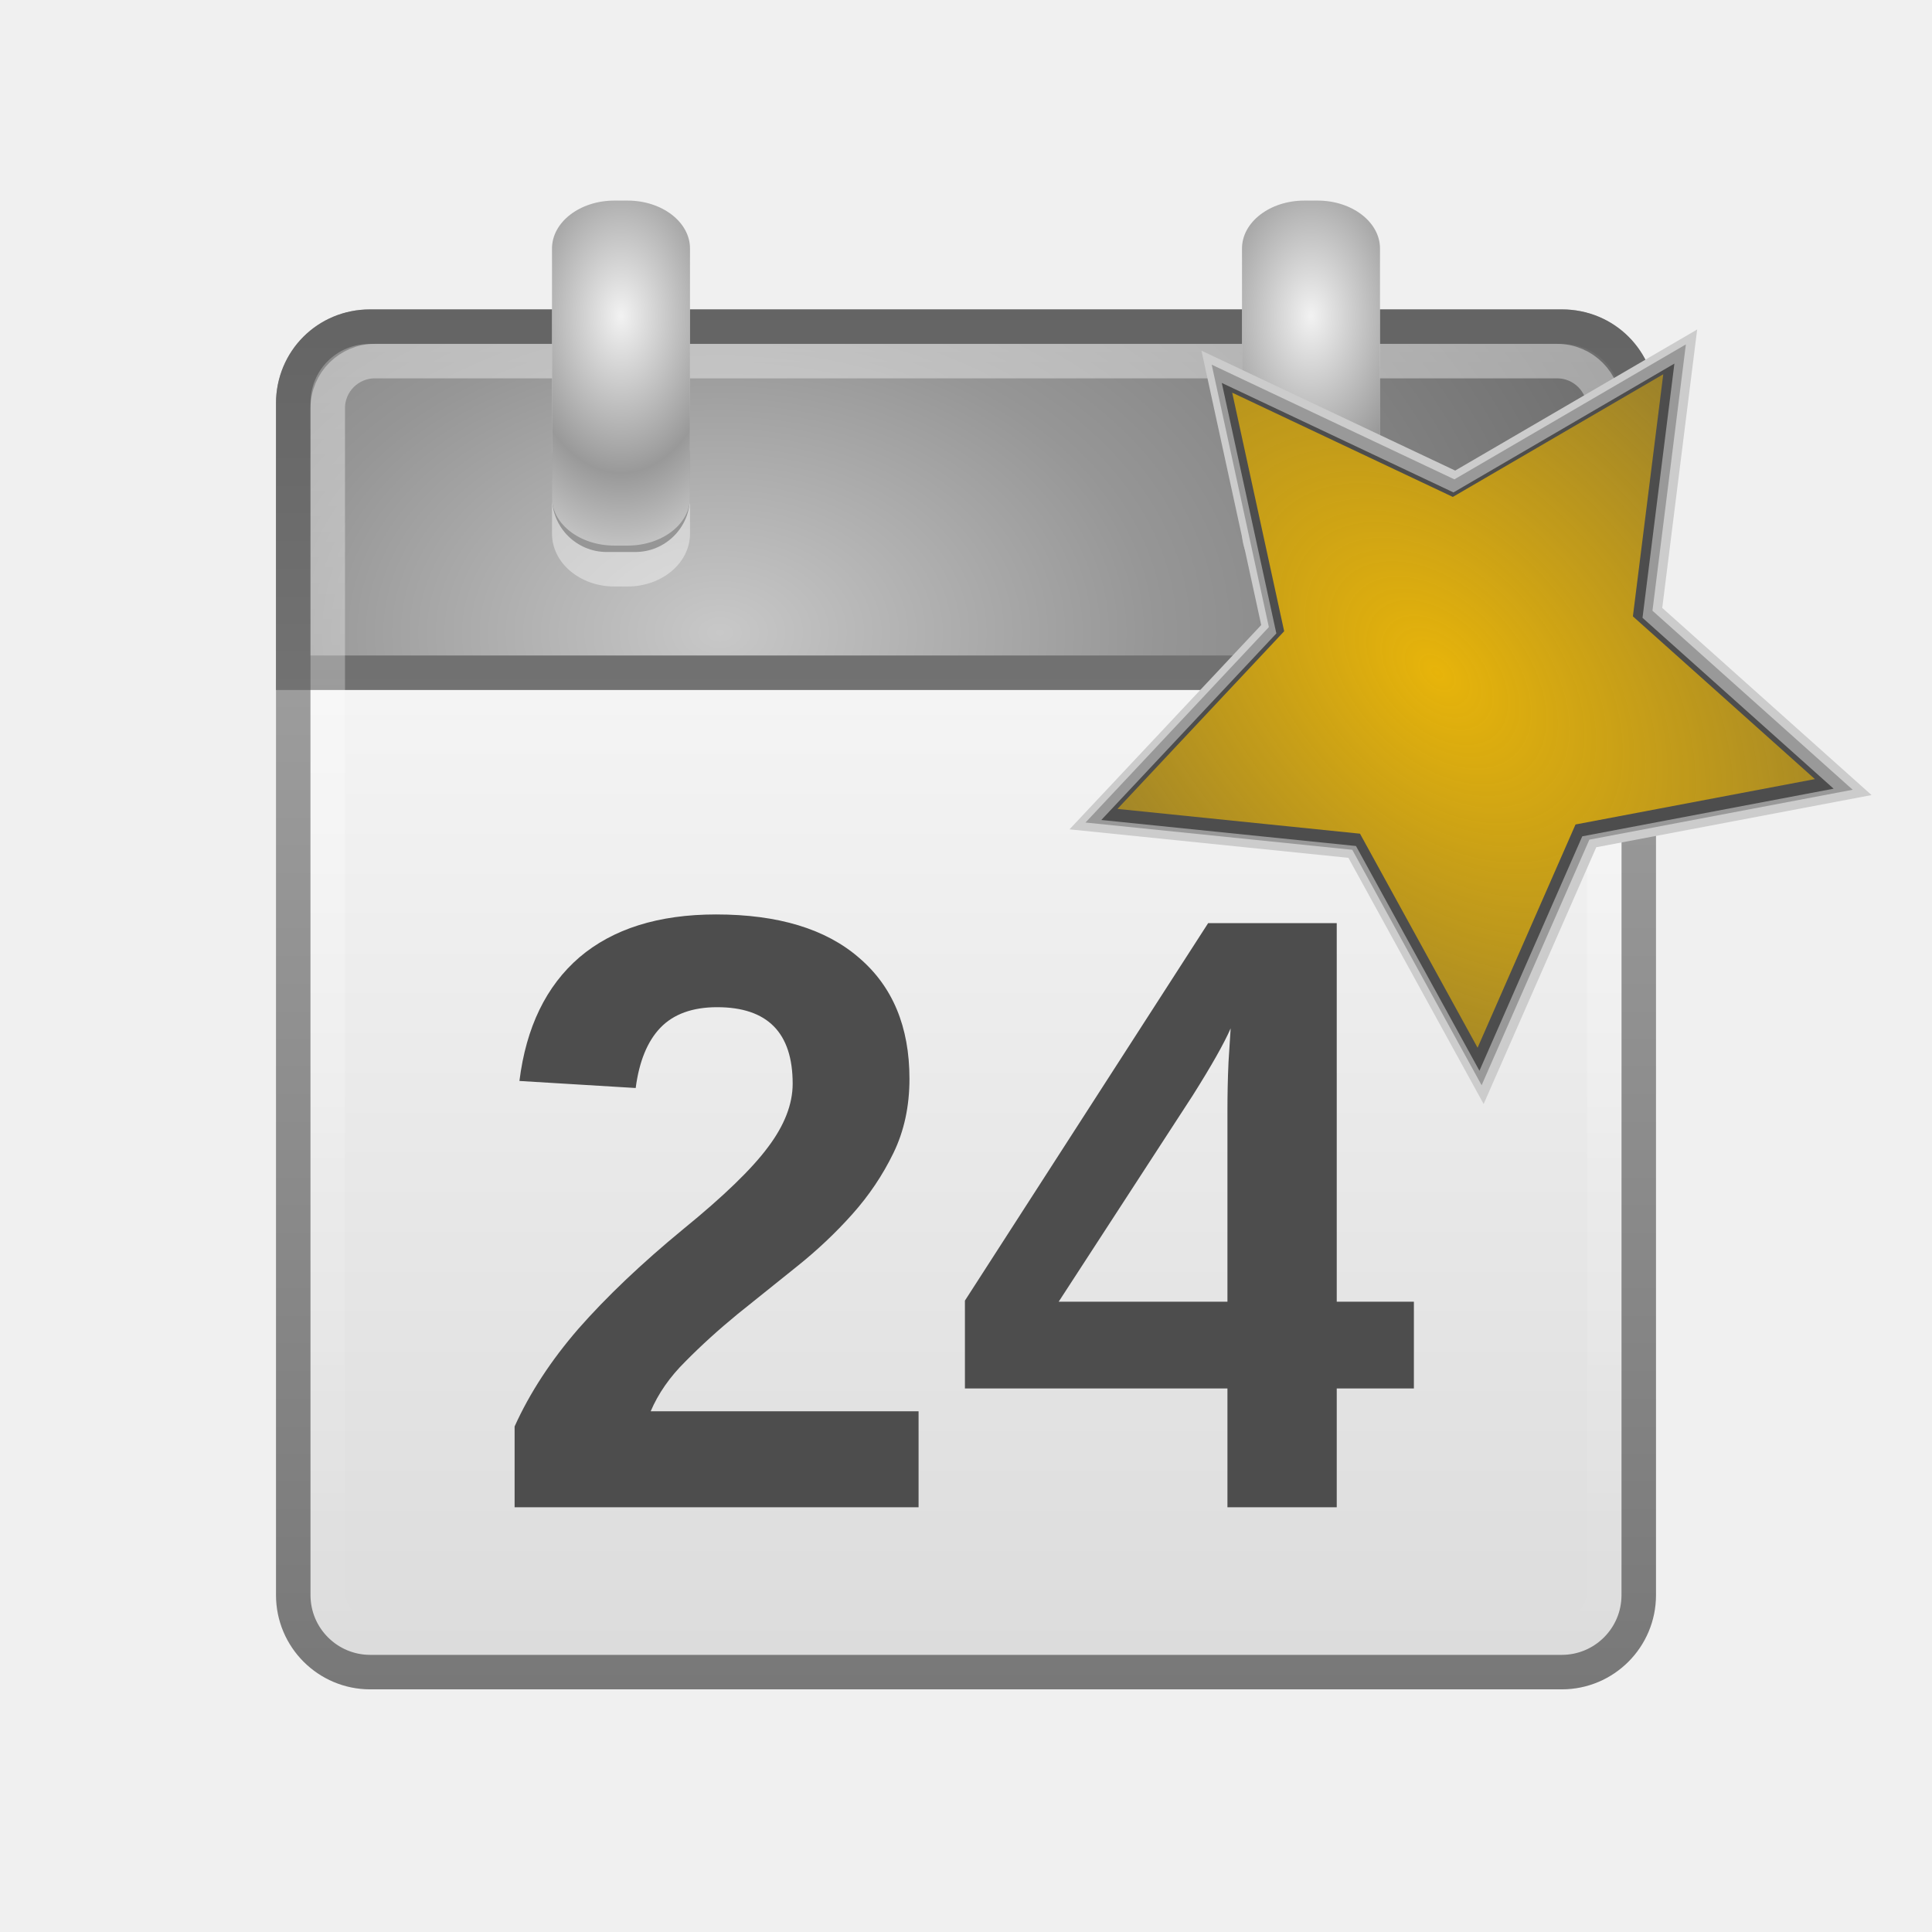
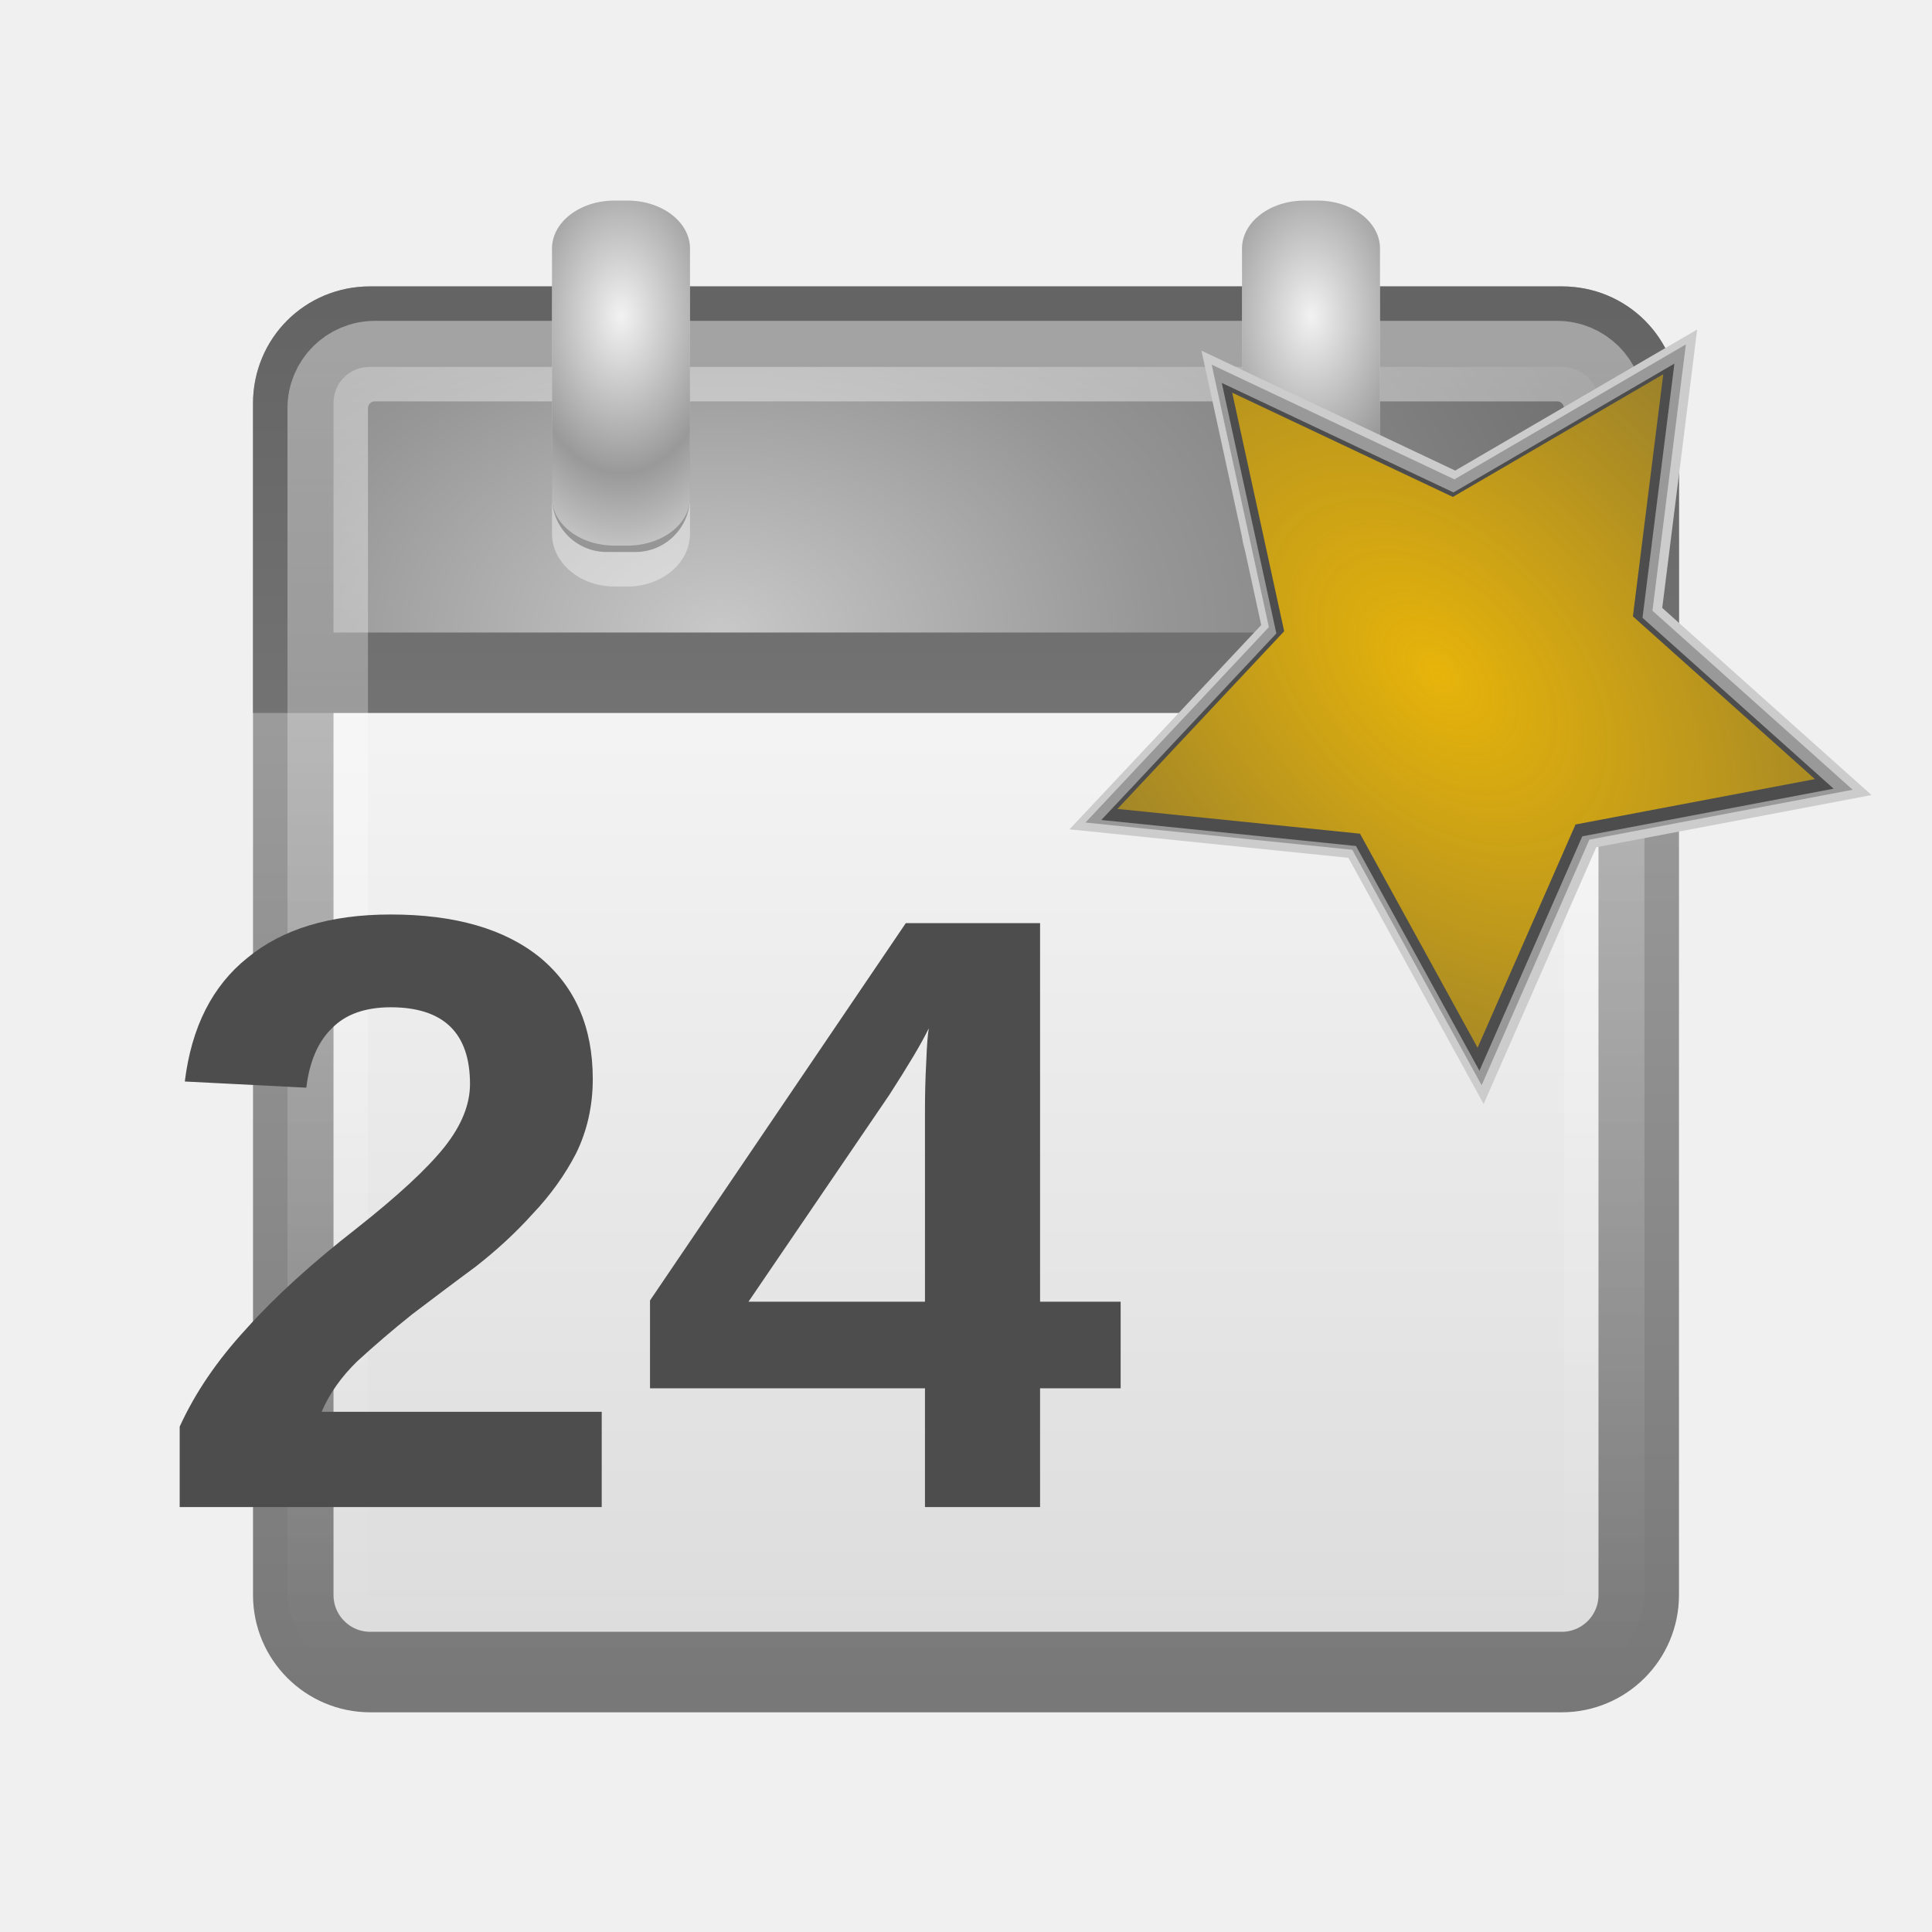
- <svg xmlns="http://www.w3.org/2000/svg" xmlns:xlink="http://www.w3.org/1999/xlink" id="svg3219" height="56" width="56" version="1.0">
+ <svg xmlns="http://www.w3.org/2000/svg" xmlns:xlink="http://www.w3.org/1999/xlink" id="svg3219" height="24" width="24" version="1.0">
  <defs id="defs3221">
    <linearGradient id="linearGradient2877" y2="39.999" gradientUnits="userSpaceOnUse" x2="25.058" y1="47.028" x1="25.058">
      <stop id="stop3704" style="stop-opacity:0" offset="0" />
      <stop id="stop3710" offset=".5" />
      <stop id="stop3706" style="stop-opacity:0" offset="1" />
    </linearGradient>
    <radialGradient id="radialGradient2875" xlink:href="#linearGradient3688" gradientUnits="userSpaceOnUse" cy="43.5" cx="4.993" gradientTransform="matrix(2.0038,0,0,1.4,-20.012,-104.4)" r="2.5" />
    <linearGradient id="linearGradient3688">
      <stop id="stop3690" offset="0" />
      <stop id="stop3692" style="stop-opacity:0" offset="1" />
    </linearGradient>
    <radialGradient id="radialGradient2873" xlink:href="#linearGradient3688" gradientUnits="userSpaceOnUse" cy="43.5" cx="4.993" gradientTransform="matrix(2.0038,0,0,1.4,27.988,-17.4)" r="2.5" />
    <linearGradient id="linearGradient2462" y2="3.891" gradientUnits="userSpaceOnUse" x2="24" gradientTransform="translate(0,0.96744)" y1="44" x1="24">
      <stop id="stop3106" style="stop-color:#787878" offset="0" />
      <stop id="stop3108" style="stop-color:#aaa" offset="1" />
    </linearGradient>
    <linearGradient id="linearGradient2460" y2="44.984" gradientUnits="userSpaceOnUse" x2="19.36" y1="16.138" x1="19.36">
      <stop id="stop3602" style="stop-color:#f4f4f4" offset="0" />
      <stop id="stop3604" style="stop-color:#dbdbdb" offset="1" />
    </linearGradient>
    <linearGradient id="linearGradient2457" y2="3.899" gradientUnits="userSpaceOnUse" x2="24" gradientTransform="translate(0,0.96744)" y1="44" x1="24">
      <stop id="stop2492" style="stop-color:#969696;stop-opacity:1;" offset="0" />
      <stop id="stop2494" style="stop-color:#646464;stop-opacity:1;" offset="1" />
    </linearGradient>
    <radialGradient id="radialGradient2455" gradientUnits="userSpaceOnUse" cy="11.394" cx="12.063" gradientTransform="matrix(1.5296e-8,1.1116,-1.5963,0,35.053,0.93151)" r="20">
      <stop id="stop3359" style="stop-color:#c8c8c8;stop-opacity:1;" offset="0" />
      <stop id="stop3361" style="stop-color:#969696;stop-opacity:1;" offset="0.397" />
      <stop id="stop3363" style="stop-color:#646464;stop-opacity:1;" offset="1" />
    </radialGradient>
    <linearGradient id="linearGradient2452" y2="43" gradientUnits="userSpaceOnUse" x2="24" gradientTransform="translate(9.5367e-6,0.96744)" y1="5" x1="24">
      <stop id="stop3310-1-4" style="stop-color:#fff" offset="0" />
      <stop id="stop3312-5-3" style="stop-color:#fff;stop-opacity:0" offset="1" />
    </linearGradient>
    <linearGradient id="linearGradient2448" y2="20" gradientUnits="userSpaceOnUse" x2="23.415" gradientTransform="matrix(1,0,0,0.75,0,4)" y1="16" x1="23.415">
      <stop id="stop3512" offset="0" />
      <stop id="stop3514" style="stop-opacity:0" offset="1" />
    </linearGradient>
    <radialGradient id="radialGradient3560" xlink:href="#linearGradient3520" spreadMethod="reflect" gradientUnits="userSpaceOnUse" cy="4.918" cx="14" gradientTransform="matrix(1.455,-2.6431e-8,5e-8,2.2747,-6.3697,-6.839)" r="2" />
    <linearGradient id="linearGradient3520">
      <stop id="stop3522" style="stop-color:#f2f2f2" offset="0" />
      <stop id="stop3524" style="stop-color:#999" offset="1" />
    </linearGradient>
    <radialGradient id="radialGradient3562" xlink:href="#linearGradient3520" spreadMethod="reflect" gradientUnits="userSpaceOnUse" cy="4.918" cx="14" gradientTransform="matrix(1.455,-2.6431e-8,5e-8,2.2747,13.63,-6.839)" r="2" />
-     <linearGradient xlink:href="#linearGradient2452" id="linearGradient3149" gradientUnits="userSpaceOnUse" gradientTransform="translate(4.000009,4.96744)" x1="24" y1="5" x2="24" y2="43" />
-     <radialGradient xlink:href="#radialGradient2455" id="radialGradient3152" gradientUnits="userSpaceOnUse" gradientTransform="matrix(1.5296e-8,1.1116,-1.5963,0,39.053,4.93151)" cx="12.063" cy="11.394" r="20" />
-     <linearGradient xlink:href="#linearGradient2457" id="linearGradient3154" gradientUnits="userSpaceOnUse" gradientTransform="translate(4,4.96744)" x1="24" y1="44" x2="24" y2="3.899" />
-     <linearGradient xlink:href="#linearGradient2460" id="linearGradient3157" gradientUnits="userSpaceOnUse" x1="19.36" y1="16.138" x2="19.36" y2="44.984" gradientTransform="translate(4,4)" />
-     <linearGradient xlink:href="#linearGradient2462" id="linearGradient3159" gradientUnits="userSpaceOnUse" gradientTransform="translate(4,4.96744)" x1="24" y1="44" x2="24" y2="3.891" />
+     <linearGradient xlink:href="#linearGradient2452" id="linearGradient3149" gradientUnits="userSpaceOnUse" gradientTransform="matrix(0.4285714,0,0,0.4285714,1.71429,2.128903)" x1="24" y1="5" x2="24" y2="43" />
+     <radialGradient xlink:href="#radialGradient2455" id="radialGradient3152" gradientUnits="userSpaceOnUse" gradientTransform="matrix(0,0.4764,-0.6841286,0,16.737,2.113504)" cx="12.063" cy="11.394" r="20" />
+     <linearGradient xlink:href="#linearGradient2457" id="linearGradient3154" gradientUnits="userSpaceOnUse" gradientTransform="matrix(0.4285714,0,0,0.4285714,1.714286,2.128903)" x1="24" y1="44" x2="24" y2="3.899" />
+     <linearGradient xlink:href="#linearGradient2460" id="linearGradient3157" gradientUnits="userSpaceOnUse" x1="19.36" y1="16.138" x2="19.36" y2="44.984" gradientTransform="matrix(0.4285714,0,0,0.4285714,1.714286,1.714286)" />
+     <linearGradient xlink:href="#linearGradient2462" id="linearGradient3159" gradientUnits="userSpaceOnUse" gradientTransform="matrix(0.4285714,0,0,0.4285714,1.714286,2.128903)" x1="24" y1="44" x2="24" y2="3.891" />
    <radialGradient xlink:href="#linearGradient3520-4" id="radialGradient3937-1" gradientUnits="userSpaceOnUse" gradientTransform="matrix(1.455,-2.6431e-8,5e-8,2.2747,13.63,-6.025441)" spreadMethod="reflect" cx="14" cy="4.918" r="2" />
    <linearGradient id="linearGradient3520-4">
      <stop id="stop3522-8" style="stop-color:#f2f2f2" offset="0" />
      <stop id="stop3524-5" style="stop-color:#999" offset="1" />
    </linearGradient>
    <radialGradient r="2" cy="4.918" cx="14" spreadMethod="reflect" gradientTransform="matrix(1.455,-2.6431e-8,5e-8,2.2747,13.63,-6.025441)" gradientUnits="userSpaceOnUse" id="radialGradient3984" xlink:href="#linearGradient3520-4" />
    <radialGradient xlink:href="#linearGradient3520" id="radialGradient4013" gradientUnits="userSpaceOnUse" gradientTransform="matrix(1.455,-2.6431e-8,5e-8,2.2747,13.63,-6.025441)" spreadMethod="reflect" cx="14" cy="4.918" r="2" />
    <radialGradient xlink:href="#linearGradient3865" id="radialGradient3883" gradientUnits="userSpaceOnUse" gradientTransform="matrix(2.129815,-0.5087957,0.7965454,3.316327,-47.21542,-73.70986)" cx="16.76" cy="35.503" fx="16.76" fy="35.503" r="28.844" />
    <linearGradient id="linearGradient3865">
      <stop style="stop-color:#e7b40a;stop-opacity:1;" offset="0" id="stop3867" />
      <stop id="stop3875" offset="0.5" style="stop-color:#e7b40a;stop-opacity:0.498;" />
      <stop style="stop-color:#e7b40a;stop-opacity:0;" offset="1" id="stop3869" />
    </linearGradient>
    <radialGradient r="28.844" fy="35.503" fx="16.76" cy="35.503" cx="16.76" gradientTransform="matrix(2.129815,-0.5087957,0.7965454,3.316327,-47.21542,-73.70986)" gradientUnits="userSpaceOnUse" id="radialGradient4783" xlink:href="#linearGradient3865" />
  </defs>
-   <rect style="fill:none;fill-opacity:1;stroke:none" id="rect4009" width="56" height="56" x="0" y="0" />
-   <rect x="8.5" y="9.467" width="39" height="39" ry="2.232" rx="2.232" style="fill:url(#linearGradient3157);stroke:url(#linearGradient3159);stroke-linecap:round;stroke-linejoin:round" id="rect5505" />
-   <path d="M 10.719,9.469 C 9.482,9.469 8.5,10.451 8.5,11.688 V 19.5 h 39 v -7.812 c 0,-1.237 -0.982,-2.219 -2.219,-2.219 h -34.562 z" style="fill:url(#radialGradient3152);fill-opacity:1;stroke:url(#linearGradient3154)" id="rect2424" />
-   <rect x="9.5" y="10.467" width="37" height="37" ry="1.365" rx="1.365" style="opacity:0.4;fill:none;stroke:url(#linearGradient3149);stroke-linecap:round;stroke-linejoin:round" id="rect6741" />
-   <g id="g3941" transform="translate(4,4)">
+   <rect style="fill:none;stroke:none" id="rect4009" width="24" height="24" x="0" y="0" />
+   <rect x="3.643" y="4.057" width="16.714" height="16.714" ry="0.957" rx="0.957" style="fill:url(#linearGradient3157);stroke:url(#linearGradient3159);stroke-width:1;stroke-linecap:round;stroke-linejoin:round" id="rect5505" />
+   <path d="m 4.594,4.058 c -0.53,0 -0.951,0.421 -0.951,0.951 V 8.357 H 20.357 V 5.009 c 0,-0.53 -0.421,-0.951 -0.951,-0.951 H 4.594 z" style="fill:url(#radialGradient3152);fill-opacity:1;stroke:url(#linearGradient3154);stroke-width:1" id="rect2424" />
+   <rect x="4.071" y="4.486" width="15.857" height="15.857" ry="0.585" rx="0.585" style="opacity:0.4;fill:none;stroke:url(#linearGradient3149);stroke-width:1;stroke-linecap:round;stroke-linejoin:round" id="rect6741" />
+   <g id="g3941" transform="matrix(0.4285714,0,0,0.4285714,1.714286,1.714286)">
    <rect x="32" y="2" width="4" height="11" ry="1.53" rx="1.809" style="opacity:0.4;fill:#ffffff" id="rect3526" />
    <rect x="32" y="7.692" width="4" height="4.308" ry="1.587" rx="1.587" style="fill:#969696;fill-opacity:1" id="rect3528" />
    <rect x="32" y="1.814" width="4" height="10" ry="1.391" rx="1.809" style="fill:url(#radialGradient4013)" id="rect3530" />
  </g>
-   <text id="text7623" style="font-size:24.458px;font-weight:bold;fill:#4d4d4d;font-family:Arial" xml:space="preserve" transform="scale(0.9938882,1.006149)" y="43.421" x="14.164">
-     <tspan id="tspan7625" y="43.421" x="14.164" style="fill:#4d4d4d">24</tspan>
+   <text id="text7623" style="font-size:10.723px;font-weight:bold;text-align:center;text-anchor:middle;fill:#4d4d4d;font-family:Arial" xml:space="preserve" transform="scale(1.016774,0.9835025)" y="19.037" x="13.938">
+     <tspan id="tspan7625" y="19.037" x="12.252" style="text-align:center;text-anchor:middle;fill:#4d4d4d">24</tspan>
  </text>
-   <g transform="translate(-16,4)" id="g3941-7">
+   <g transform="matrix(0.4285714,0,0,0.4285714,-6.857143,1.714286)" id="g3941-7">
    <rect x="32" y="2" width="4" height="11" ry="1.53" rx="1.809" style="opacity:0.4;fill:#ffffff" id="rect3526-6" />
    <rect x="32" y="7.692" width="4" height="4.308" ry="1.587" rx="1.587" style="fill:#969696;fill-opacity:1" id="rect3528-6" />
    <rect x="32" y="1.814" width="4" height="10" ry="1.391" rx="1.809" style="fill:url(#radialGradient3984)" id="rect3530-9" />
  </g>
-   <g id="g3877" transform="matrix(0.4330127,-0.25,0.25,0.4330127,42.40376,-64.69883)">
+   <g id="g3877" transform="matrix(0.1855769,-0.1071429,0.1071429,0.1855769,18.17304,-27.72807)">
    <path style="fill:#cccccc;fill-opacity:1;stroke:none" id="path3095" d="M 39.66,58.934 20.431,52.23 4.007,64.269 4.441,43.91 -12.084,32.01 7.413,26.131 13.624,6.737 25.24,23.464 45.604,23.378 33.285,39.594 z" transform="matrix(0.7973918,0,0,0.7995536,-98.85378,116.7011)" />
    <path style="fill:#999999;fill-opacity:1;stroke:none" id="path3093" d="M 39.66,58.934 20.431,52.23 4.007,64.269 4.441,43.91 -12.084,32.01 7.413,26.131 13.624,6.737 25.24,23.464 45.604,23.378 33.285,39.594 z" transform="matrix(0.7627225,0,0,0.7647904,-98.27273,117.9353)" />
    <path transform="matrix(0.7280534,0,0,0.7300272,-97.82364,119.3789)" d="M 39.66,58.934 20.431,52.23 4.007,64.269 4.441,43.91 -12.084,32.01 7.413,26.131 13.624,6.737 25.24,23.464 45.604,23.378 33.285,39.594 z" id="path3073-5" style="fill:#4d4d4d;fill-opacity:1;stroke:none" />
    <path transform="matrix(0.6933841,0,0,0.695264,-97.11063,120.4037)" d="M 39.66,58.934 20.431,52.23 4.007,64.269 4.441,43.91 -12.084,32.01 7.413,26.131 13.624,6.737 25.24,23.464 45.604,23.378 33.285,39.594 z" id="path3073" style="fill:url(#radialGradient4783);fill-opacity:1;stroke:none" />
  </g>
</svg>
